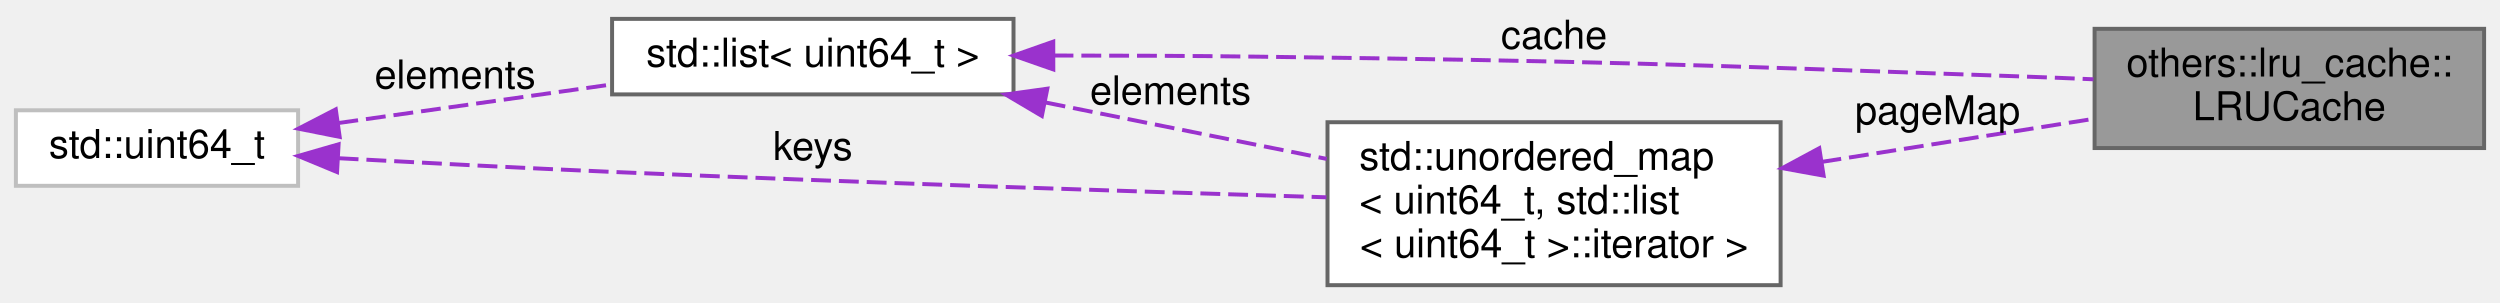
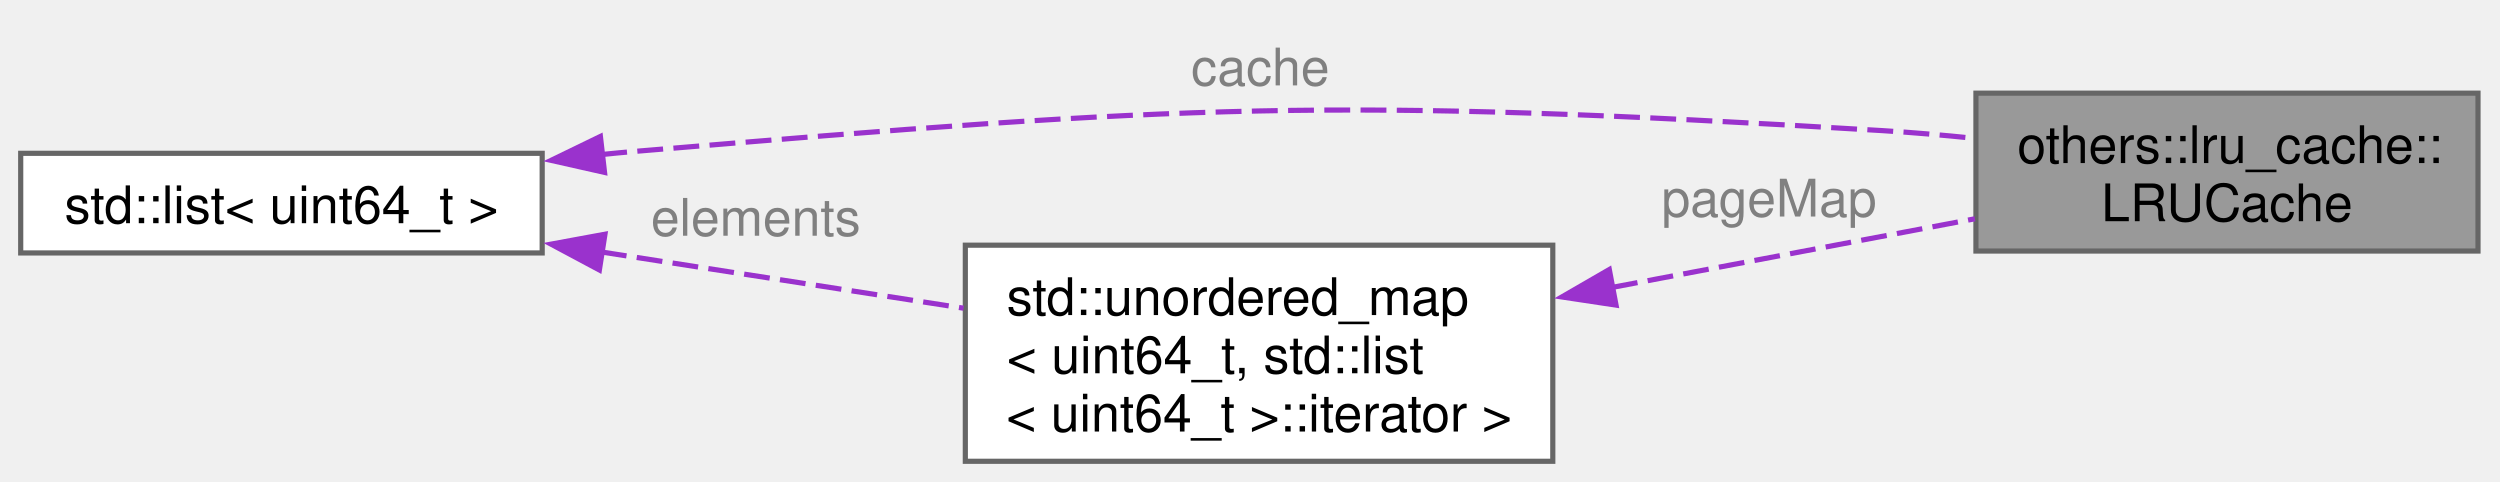
- <svg xmlns="http://www.w3.org/2000/svg" xmlns:xlink="http://www.w3.org/1999/xlink" width="629pt" height="76pt" viewBox="0.00 0.00 629.00 75.50">
-   <g id="graph0" class="graph" transform="scale(1 1) rotate(0) translate(4 71.5)">
-     <g id="node1" class="node">
-       <g id="a_node1">
+ <svg xmlns="http://www.w3.org/2000/svg" xmlns:xlink="http://www.w3.org/1999/xlink" width="483pt" height="93pt" viewBox="0.00 0.00 483.00 93.00">
+   <g id="graph0" class="graph" transform="scale(1 1) rotate(0) translate(4 89.12)">
+     <g id="Node000001" class="node">
+       <g id="a_Node000001">
        <a xlink:title="LRU cache class.">
-           <polygon fill="#999999" stroke="#666666" points="621,-64.5 523,-64.5 523,-34.5 621,-34.5 621,-64.5" />
-           <text text-anchor="start" x="531" y="-52.5" font-family="Helvetica,sans-Serif" font-size="10.00">others::lru_cache::</text>
-           <text text-anchor="middle" x="572" y="-41.5" font-family="Helvetica,sans-Serif" font-size="10.00">LRUCache</text>
+           <polygon fill="#999999" stroke="#666666" points="474.75,-71.12 377.75,-71.12 377.75,-40.62 474.75,-40.62 474.75,-71.12" />
+           <text xml:space="preserve" text-anchor="start" x="385.75" y="-57.62" font-family="Helvetica,sans-Serif" font-size="10.00">others::lru_cache::</text>
+           <text xml:space="preserve" text-anchor="middle" x="426.25" y="-46.38" font-family="Helvetica,sans-Serif" font-size="10.00">LRUCache</text>
        </a>
      </g>
    </g>
-     <g id="node2" class="node">
-       <g id="a_node2">
-         <a target="_blank" xlink:href="http://en.cppreference.com/w/cpp/container/list.html" xlink:title=" ">
-           <polygon fill="white" stroke="#666666" points="251,-67 150,-67 150,-48 251,-48 251,-67" />
-           <text text-anchor="middle" x="200.5" y="-55" font-family="Helvetica,sans-Serif" font-size="10.00">std::list&lt; uint64_t &gt;</text>
+     <g id="Node000002" class="node">
+       <g id="a_Node000002">
+         <a xlink:title=" ">
+           <polygon fill="white" stroke="#666666" points="100.75,-59.5 0,-59.5 0,-40.25 100.75,-40.25 100.75,-59.5" />
+           <text xml:space="preserve" text-anchor="middle" x="50.38" y="-46" font-family="Helvetica,sans-Serif" font-size="10.00">std::list&lt; uint64_t &gt;</text>
        </a>
      </g>
    </g>
-     <g id="edge1" class="edge">
-       <path fill="none" stroke="#9a32cd" stroke-dasharray="5,2" d="M261.07,-57.78C277.57,-57.78 295.48,-57.71 312,-57.5 397.8,-56.39 419.25,-55.56 505,-52.5 510.73,-52.3 516.74,-52.06 522.7,-51.8" />
-       <polygon fill="#9a32cd" stroke="#9a32cd" points="261.01,-54.28 251.01,-57.77 261,-61.28 261.01,-54.28" />
-       <text text-anchor="middle" x="387" y="-59.5" font-family="Helvetica,sans-Serif" font-size="10.00"> cache</text>
+     <g id="edge1_Node000001_Node000002" class="edge">
+       <g id="a_edge1_Node000001_Node000002">
+         <a xlink:title=" ">
+           <path fill="none" stroke="#9a32cd" stroke-dasharray="5,2" d="M112.16,-59.26C114.38,-59.49 116.58,-59.69 118.75,-59.88 225.5,-68.85 252.82,-70.38 359.75,-63.88 365.47,-63.53 371.45,-63.01 377.38,-62.4" />
+           <polygon fill="#9a32cd" stroke="#9a32cd" points="112.8,-55.81 102.47,-58.14 112,-62.76 112.8,-55.81" />
+         </a>
+       </g>
+       <text xml:space="preserve" text-anchor="start" x="226.12" y="-72.62" font-family="Helvetica,sans-Serif" font-size="10.00" fill="grey">cache</text>
    </g>
-     <g id="node4" class="node">
-       <g id="a_node4">
-         <a target="_blank" xlink:href="http://en.cppreference.com/w/cpp/container/unordered_map.html" xlink:title=" ">
-           <polygon fill="white" stroke="#666666" points="444,-41 330,-41 330,0 444,0 444,-41" />
-           <text text-anchor="start" x="338" y="-29" font-family="Helvetica,sans-Serif" font-size="10.00">std::unordered_map</text>
-           <text text-anchor="start" x="338" y="-18" font-family="Helvetica,sans-Serif" font-size="10.00">&lt; uint64_t, std::list</text>
-           <text text-anchor="middle" x="387" y="-7" font-family="Helvetica,sans-Serif" font-size="10.00">&lt; uint64_t &gt;::iterator &gt;</text>
+     <g id="Node000003" class="node">
+       <g id="a_Node000003">
+         <a xlink:title=" ">
+           <polygon fill="white" stroke="#666666" points="296,-41.75 182.5,-41.75 182.5,0 296,0 296,-41.75" />
+           <text xml:space="preserve" text-anchor="start" x="190.5" y="-28.25" font-family="Helvetica,sans-Serif" font-size="10.00">std::unordered_map</text>
+           <text xml:space="preserve" text-anchor="start" x="190.5" y="-17" font-family="Helvetica,sans-Serif" font-size="10.00">&lt; uint64_t, std::list</text>
+           <text xml:space="preserve" text-anchor="middle" x="239.25" y="-5.75" font-family="Helvetica,sans-Serif" font-size="10.00">&lt; uint64_t &gt;::iterator &gt;</text>
        </a>
      </g>
    </g>
-     <g id="edge5" class="edge">
-       <path fill="none" stroke="#9a32cd" stroke-dasharray="5,2" d="M259.11,-45.95C281.64,-41.43 307.4,-36.26 329.79,-31.77" />
-       <polygon fill="#9a32cd" stroke="#9a32cd" points="258.13,-42.57 249.01,-47.97 259.51,-49.44 258.13,-42.57" />
-       <text text-anchor="middle" x="290.5" y="-45.5" font-family="Helvetica,sans-Serif" font-size="10.00"> elements</text>
-     </g>
-     <g id="node3" class="node">
-       <g id="a_node3">
-         <a target="_blank" xlink:href="http://en.cppreference.com/w/cpp/types/integer.html" xlink:title=" ">
-           <polygon fill="white" stroke="#bfbfbf" points="71,-44 0,-44 0,-25 71,-25 71,-44" />
-           <text text-anchor="middle" x="35.5" y="-32" font-family="Helvetica,sans-Serif" font-size="10.00">std::uint64_t</text>
+     <g id="edge3_Node000003_Node000002" class="edge">
+       <g id="a_edge3_Node000003_Node000002">
+         <a xlink:title=" ">
+           <path fill="none" stroke="#9a32cd" stroke-dasharray="5,2" d="M112.1,-40.45C134.63,-36.96 160.06,-33.01 182.15,-29.58" />
+           <polygon fill="#9a32cd" stroke="#9a32cd" points="111.8,-36.96 102.46,-41.95 112.88,-43.87 111.8,-36.96" />
        </a>
      </g>
+       <text xml:space="preserve" text-anchor="start" x="121.75" y="-43.58" font-family="Helvetica,sans-Serif" font-size="10.00" fill="grey">elements</text>
    </g>
-     <g id="edge2" class="edge">
-       <path fill="none" stroke="#9a32cd" stroke-dasharray="5,2" d="M81.14,-40.8C102.41,-43.8 127.94,-47.4 149.83,-50.49" />
-       <polygon fill="#9a32cd" stroke="#9a32cd" points="81.46,-37.31 71.07,-39.38 80.48,-44.24 81.46,-37.31" />
-       <text text-anchor="middle" x="110.5" y="-49.5" font-family="Helvetica,sans-Serif" font-size="10.00"> elements</text>
-     </g>
-     <g id="edge4" class="edge">
-       <path fill="none" stroke="#9a32cd" stroke-dasharray="5,2" d="M81.2,-31.94C102.1,-30.8 127.32,-29.48 150,-28.5 211.44,-25.84 281.9,-23.55 329.72,-22.11" />
-       <polygon fill="#9a32cd" stroke="#9a32cd" points="80.8,-28.46 71.01,-32.51 81.19,-35.45 80.8,-28.46" />
-       <text text-anchor="middle" x="200.5" y="-31.5" font-family="Helvetica,sans-Serif" font-size="10.00"> keys</text>
-     </g>
-     <g id="edge3" class="edge">
-       <path fill="none" stroke="#9a32cd" stroke-dasharray="5,2" d="M454.29,-31.01C476.95,-34.6 501.85,-38.54 522.81,-41.86" />
-       <polygon fill="#9a32cd" stroke="#9a32cd" points="454.82,-27.55 444.4,-29.44 453.73,-34.46 454.82,-27.55" />
-       <text text-anchor="middle" x="483.5" y="-40.5" font-family="Helvetica,sans-Serif" font-size="10.00"> pageMap</text>
+     <g id="edge2_Node000001_Node000003" class="edge">
+       <g id="a_edge2_Node000001_Node000003">
+         <a xlink:title=" ">
+           <path fill="none" stroke="#9a32cd" stroke-dasharray="5,2" d="M307.45,-33.59C330.68,-37.98 356.21,-42.81 377.55,-46.85" />
+           <polygon fill="#9a32cd" stroke="#9a32cd" points="308.22,-30.17 297.75,-31.75 306.92,-37.05 308.22,-30.17" />
+         </a>
+       </g>
+       <text xml:space="preserve" text-anchor="start" x="317" y="-47.29" font-family="Helvetica,sans-Serif" font-size="10.00" fill="grey">pageMap</text>
    </g>
  </g>
</svg>
